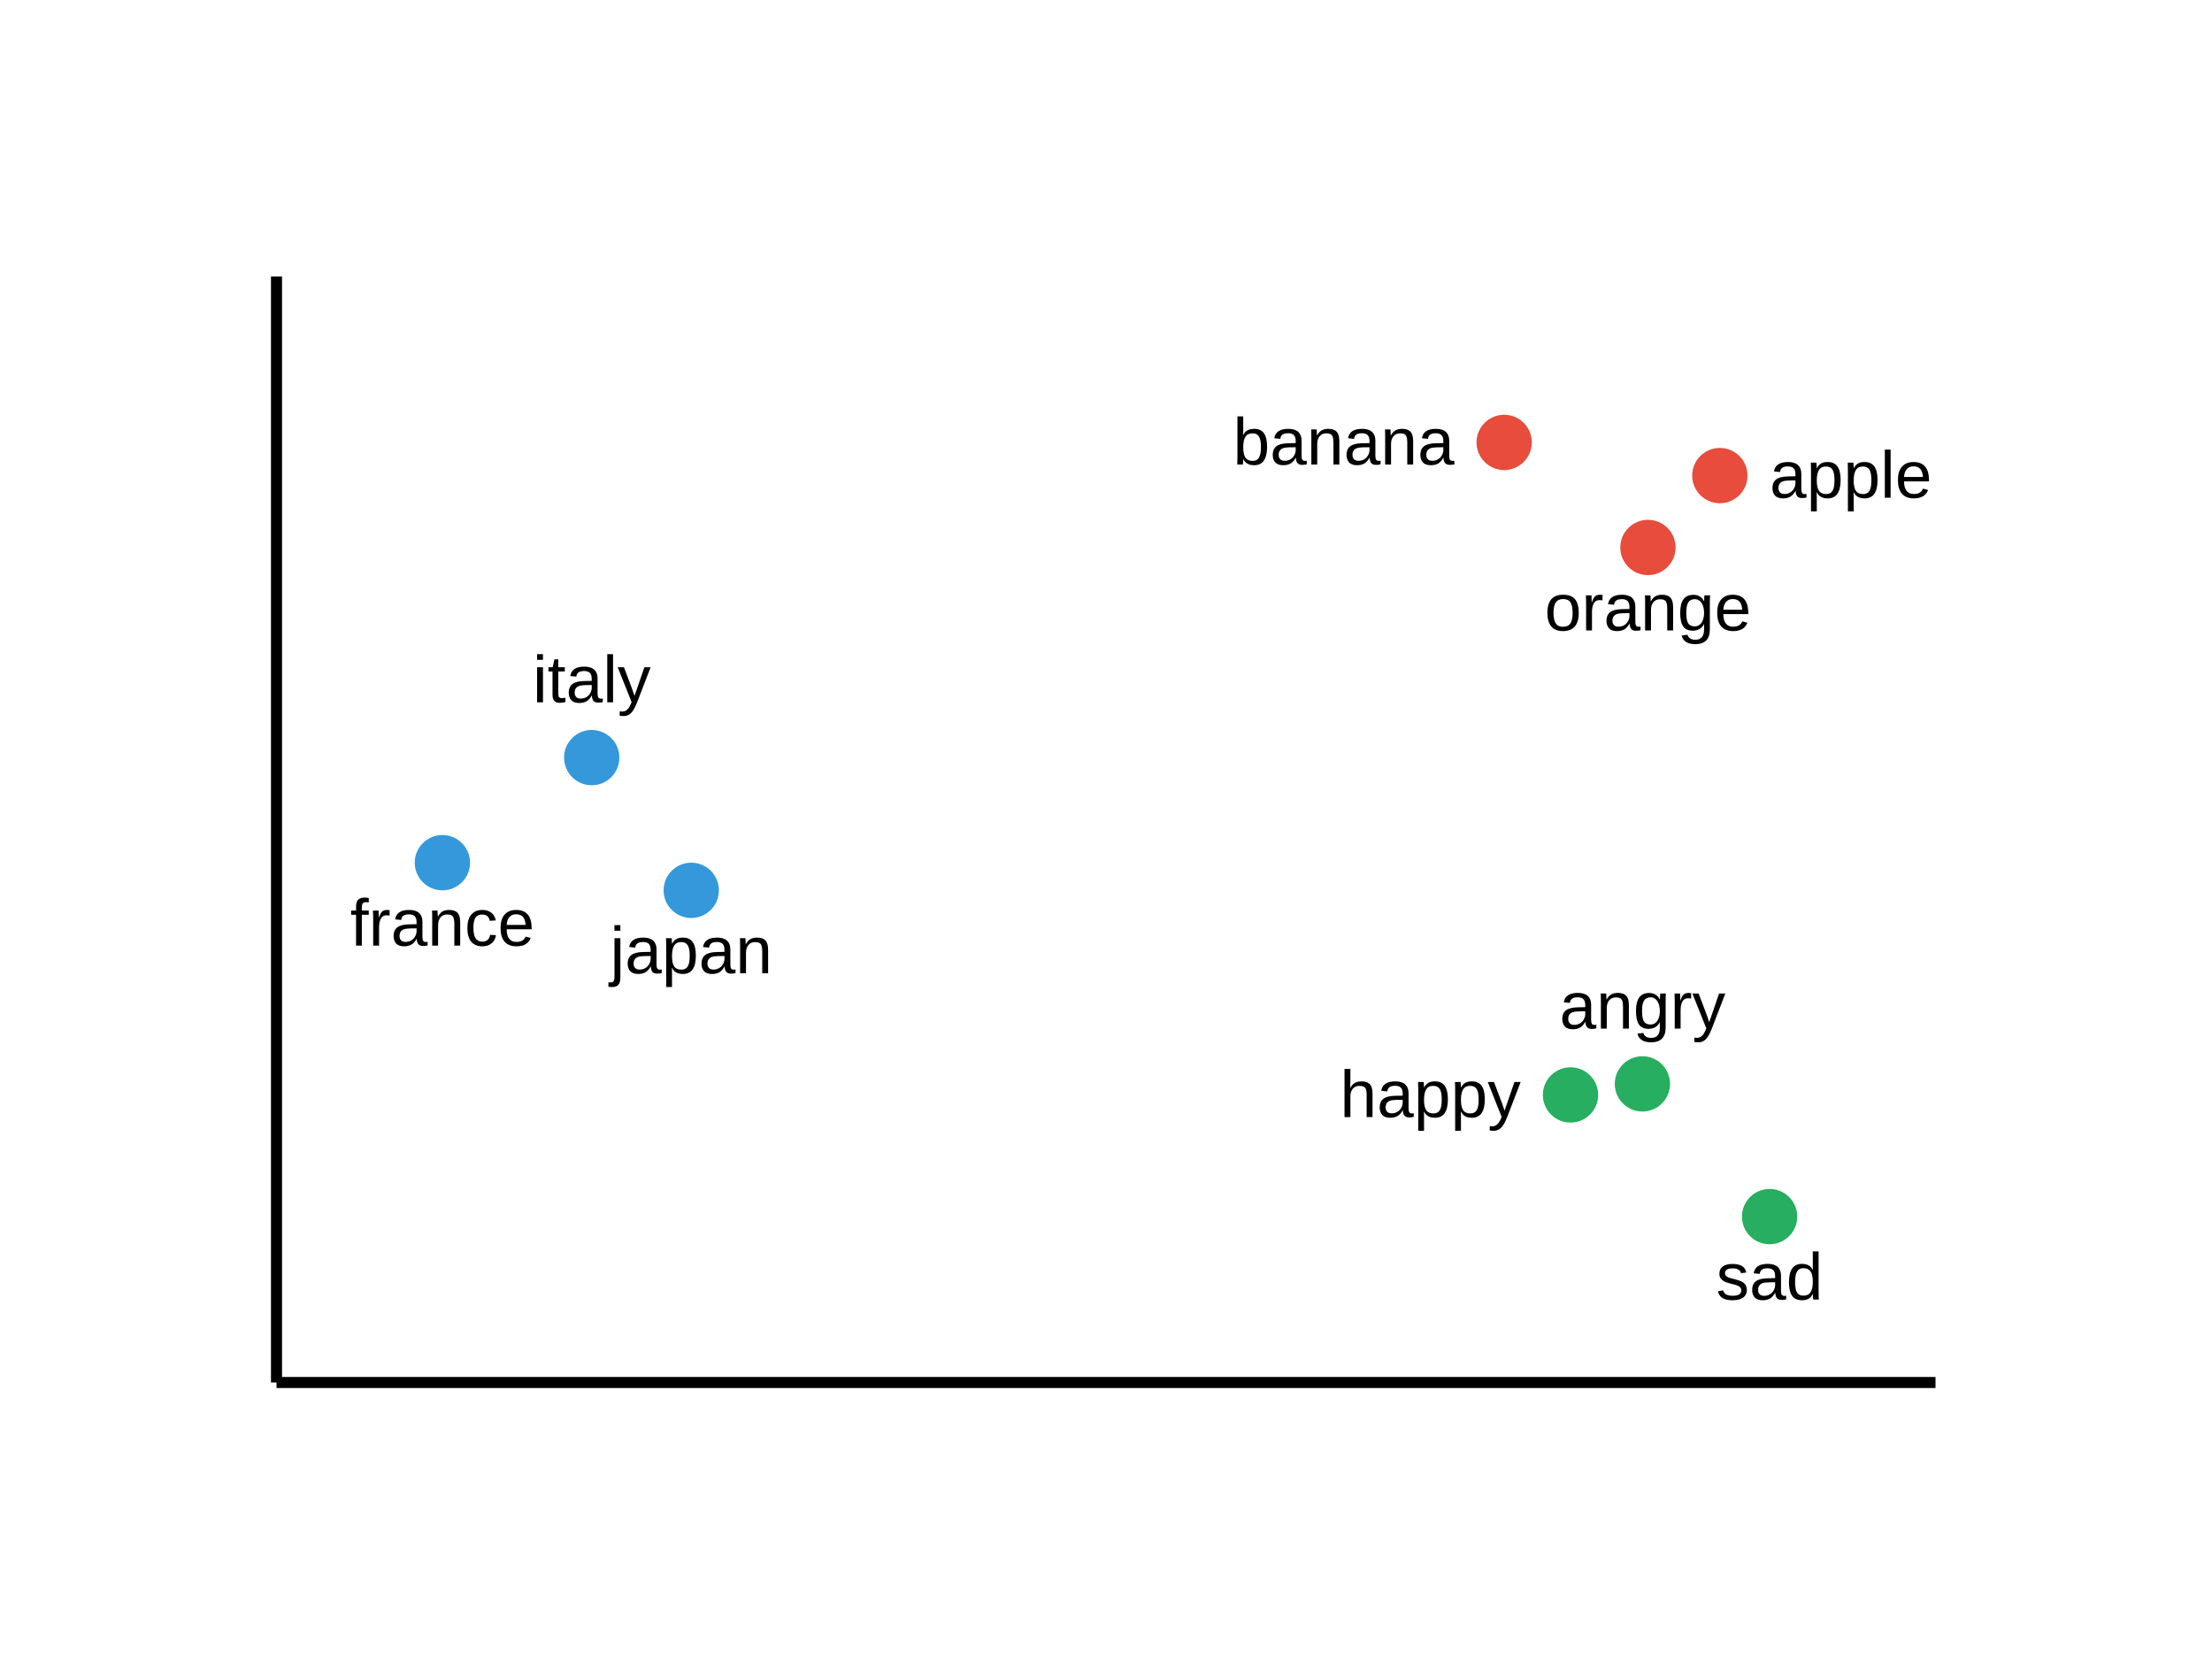
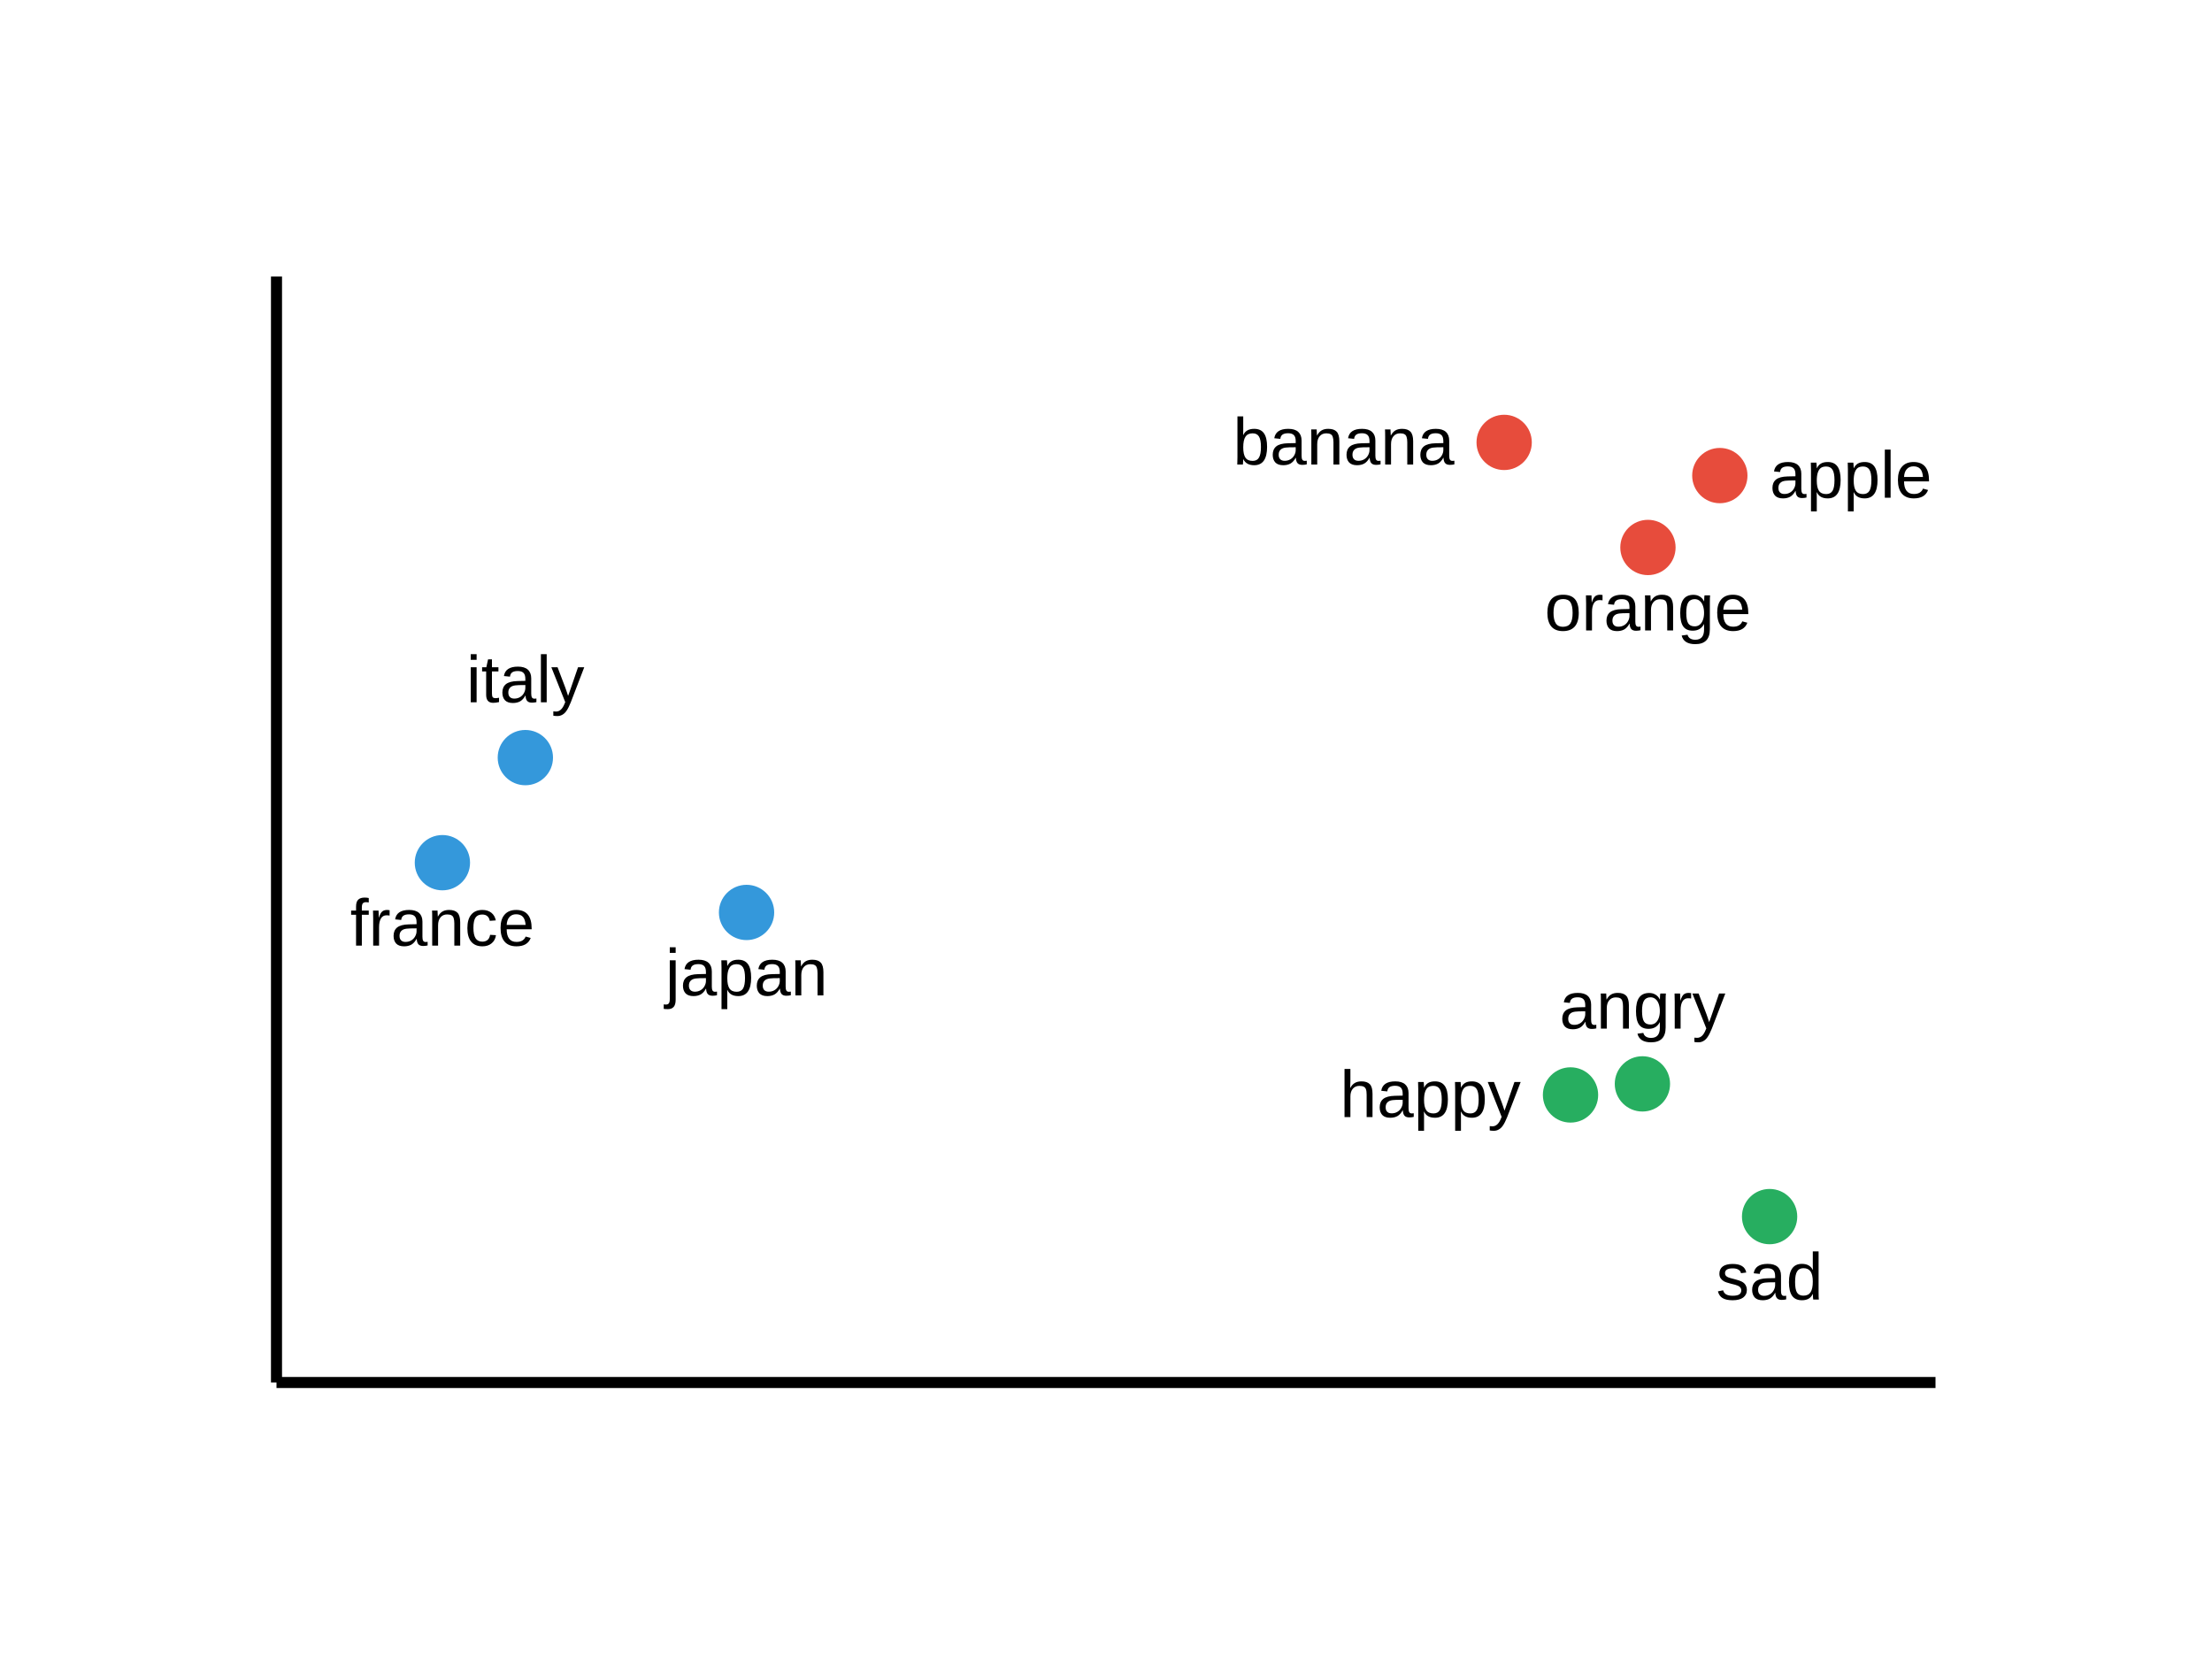
<svg xmlns="http://www.w3.org/2000/svg" viewBox="0 0 400 300">
  <rect width="400" height="300" fill="white" />
  <line x1="50" y1="50" x2="50" y2="250" stroke="black" stroke-width="2" />
  <line x1="50" y1="250" x2="350" y2="250" stroke="black" stroke-width="2" />
  <circle cx="311" cy="86" r="5" fill="#e74c3c" />
  <text x="320" y="90" text-anchor="start" font-family="Arial, sans-serif" font-size="12" fill="black">apple</text>
  <circle cx="272" cy="80" r="5" fill="#e74c3c" />
  <text x="263" y="84" text-anchor="end" font-family="Arial, sans-serif" font-size="12" fill="black">banana</text>
  <circle cx="298" cy="99" r="5" fill="#e74c3c" />
  <text x="298" y="114" text-anchor="middle" font-family="Arial, sans-serif" font-size="12" fill="black">orange</text>
-   <circle cx="107" cy="137" r="5" fill="#3498db" />
-   <text x="107" y="127" text-anchor="middle" font-family="Arial, sans-serif" font-size="12" fill="black">italy</text>
+   <circle cx="95" cy="137" r="5" fill="#3498db" />
+   <text x="95" y="127" text-anchor="middle" font-family="Arial, sans-serif" font-size="12" fill="black">italy</text>
  <circle cx="80" cy="156" r="5" fill="#3498db" />
  <text x="80" y="171" text-anchor="middle" font-family="Arial, sans-serif" font-size="12" fill="black">france</text>
-   <circle cx="125" cy="161" r="5" fill="#3498db" />
-   <text x="125" y="176" text-anchor="middle" font-family="Arial, sans-serif" font-size="12" fill="black">japan</text>
+   <circle cx="135" cy="165" r="5" fill="#3498db" />
+   <text x="135" y="180" text-anchor="middle" font-family="Arial, sans-serif" font-size="12" fill="black">japan</text>
  <circle cx="284" cy="198" r="5" fill="#27ae60" />
  <text x="275" y="202" text-anchor="end" font-family="Arial, sans-serif" font-size="12" fill="black">happy</text>
  <circle cx="320" cy="220" r="5" fill="#27ae60" />
  <text x="320" y="235" text-anchor="middle" font-family="Arial, sans-serif" font-size="12" fill="black">sad</text>
  <circle cx="297" cy="196" r="5" fill="#27ae60" />
  <text x="297" y="186" text-anchor="middle" font-family="Arial, sans-serif" font-size="12" fill="black">angry</text>
</svg>
